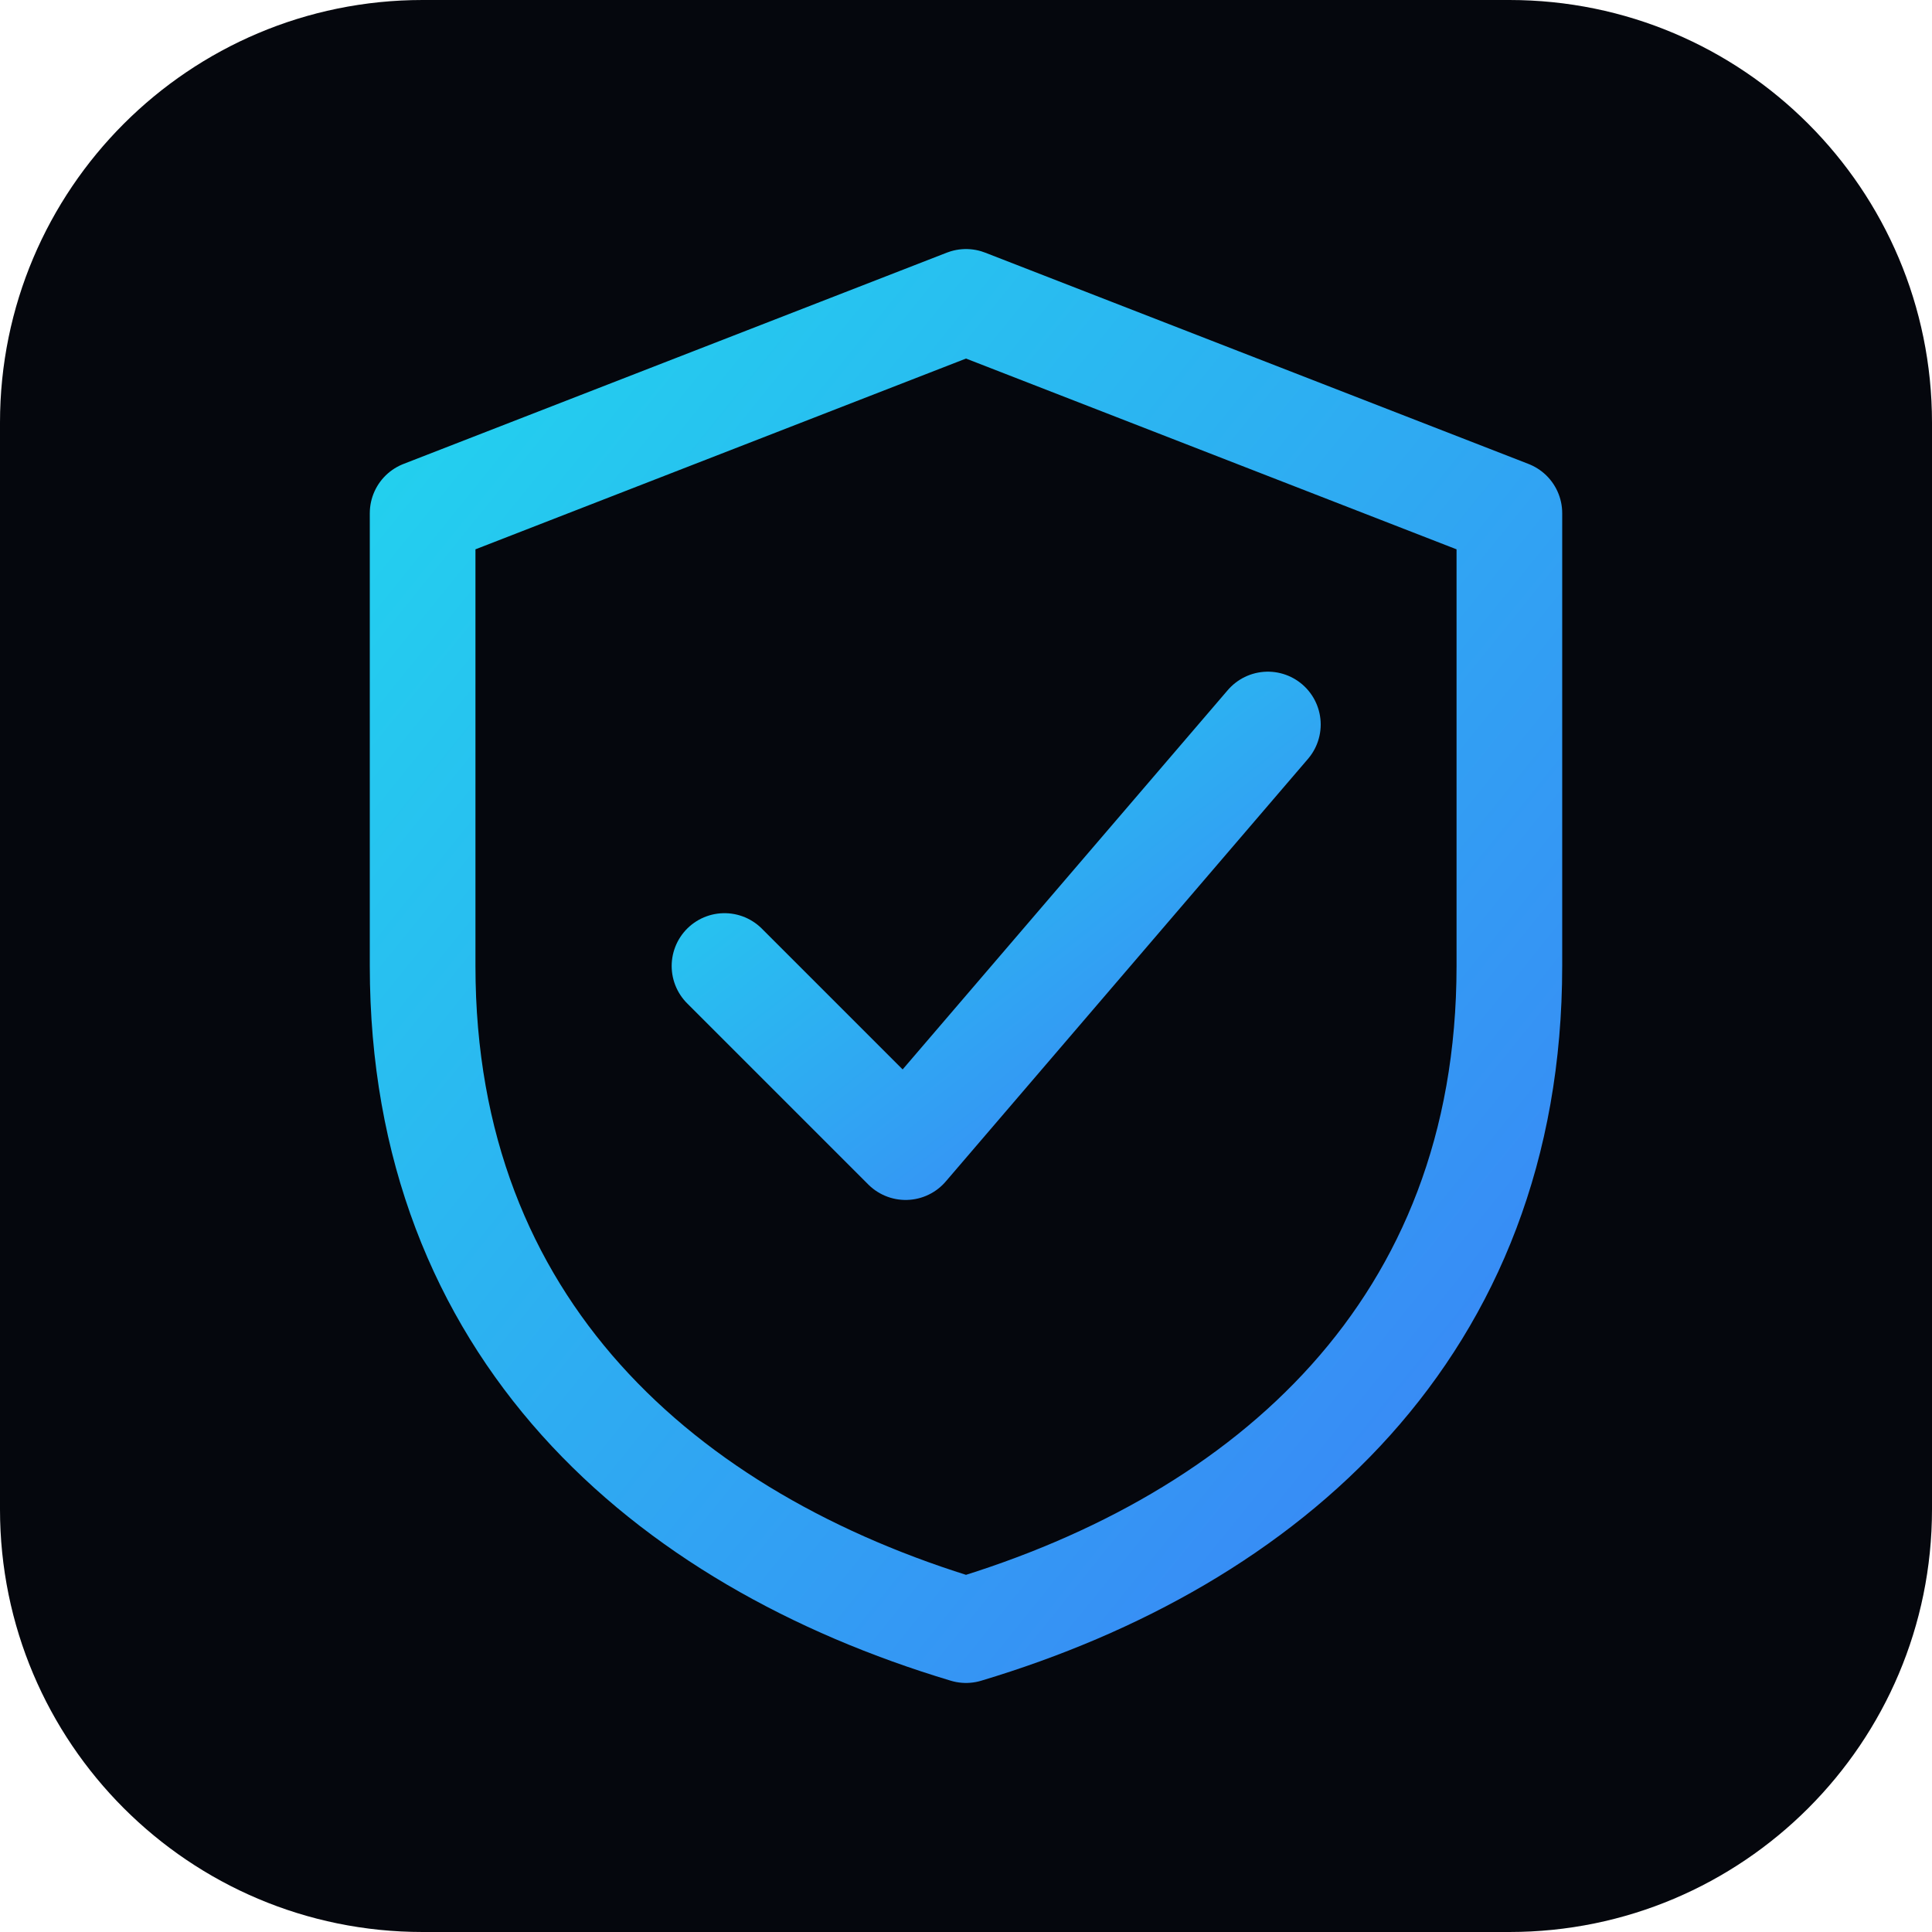
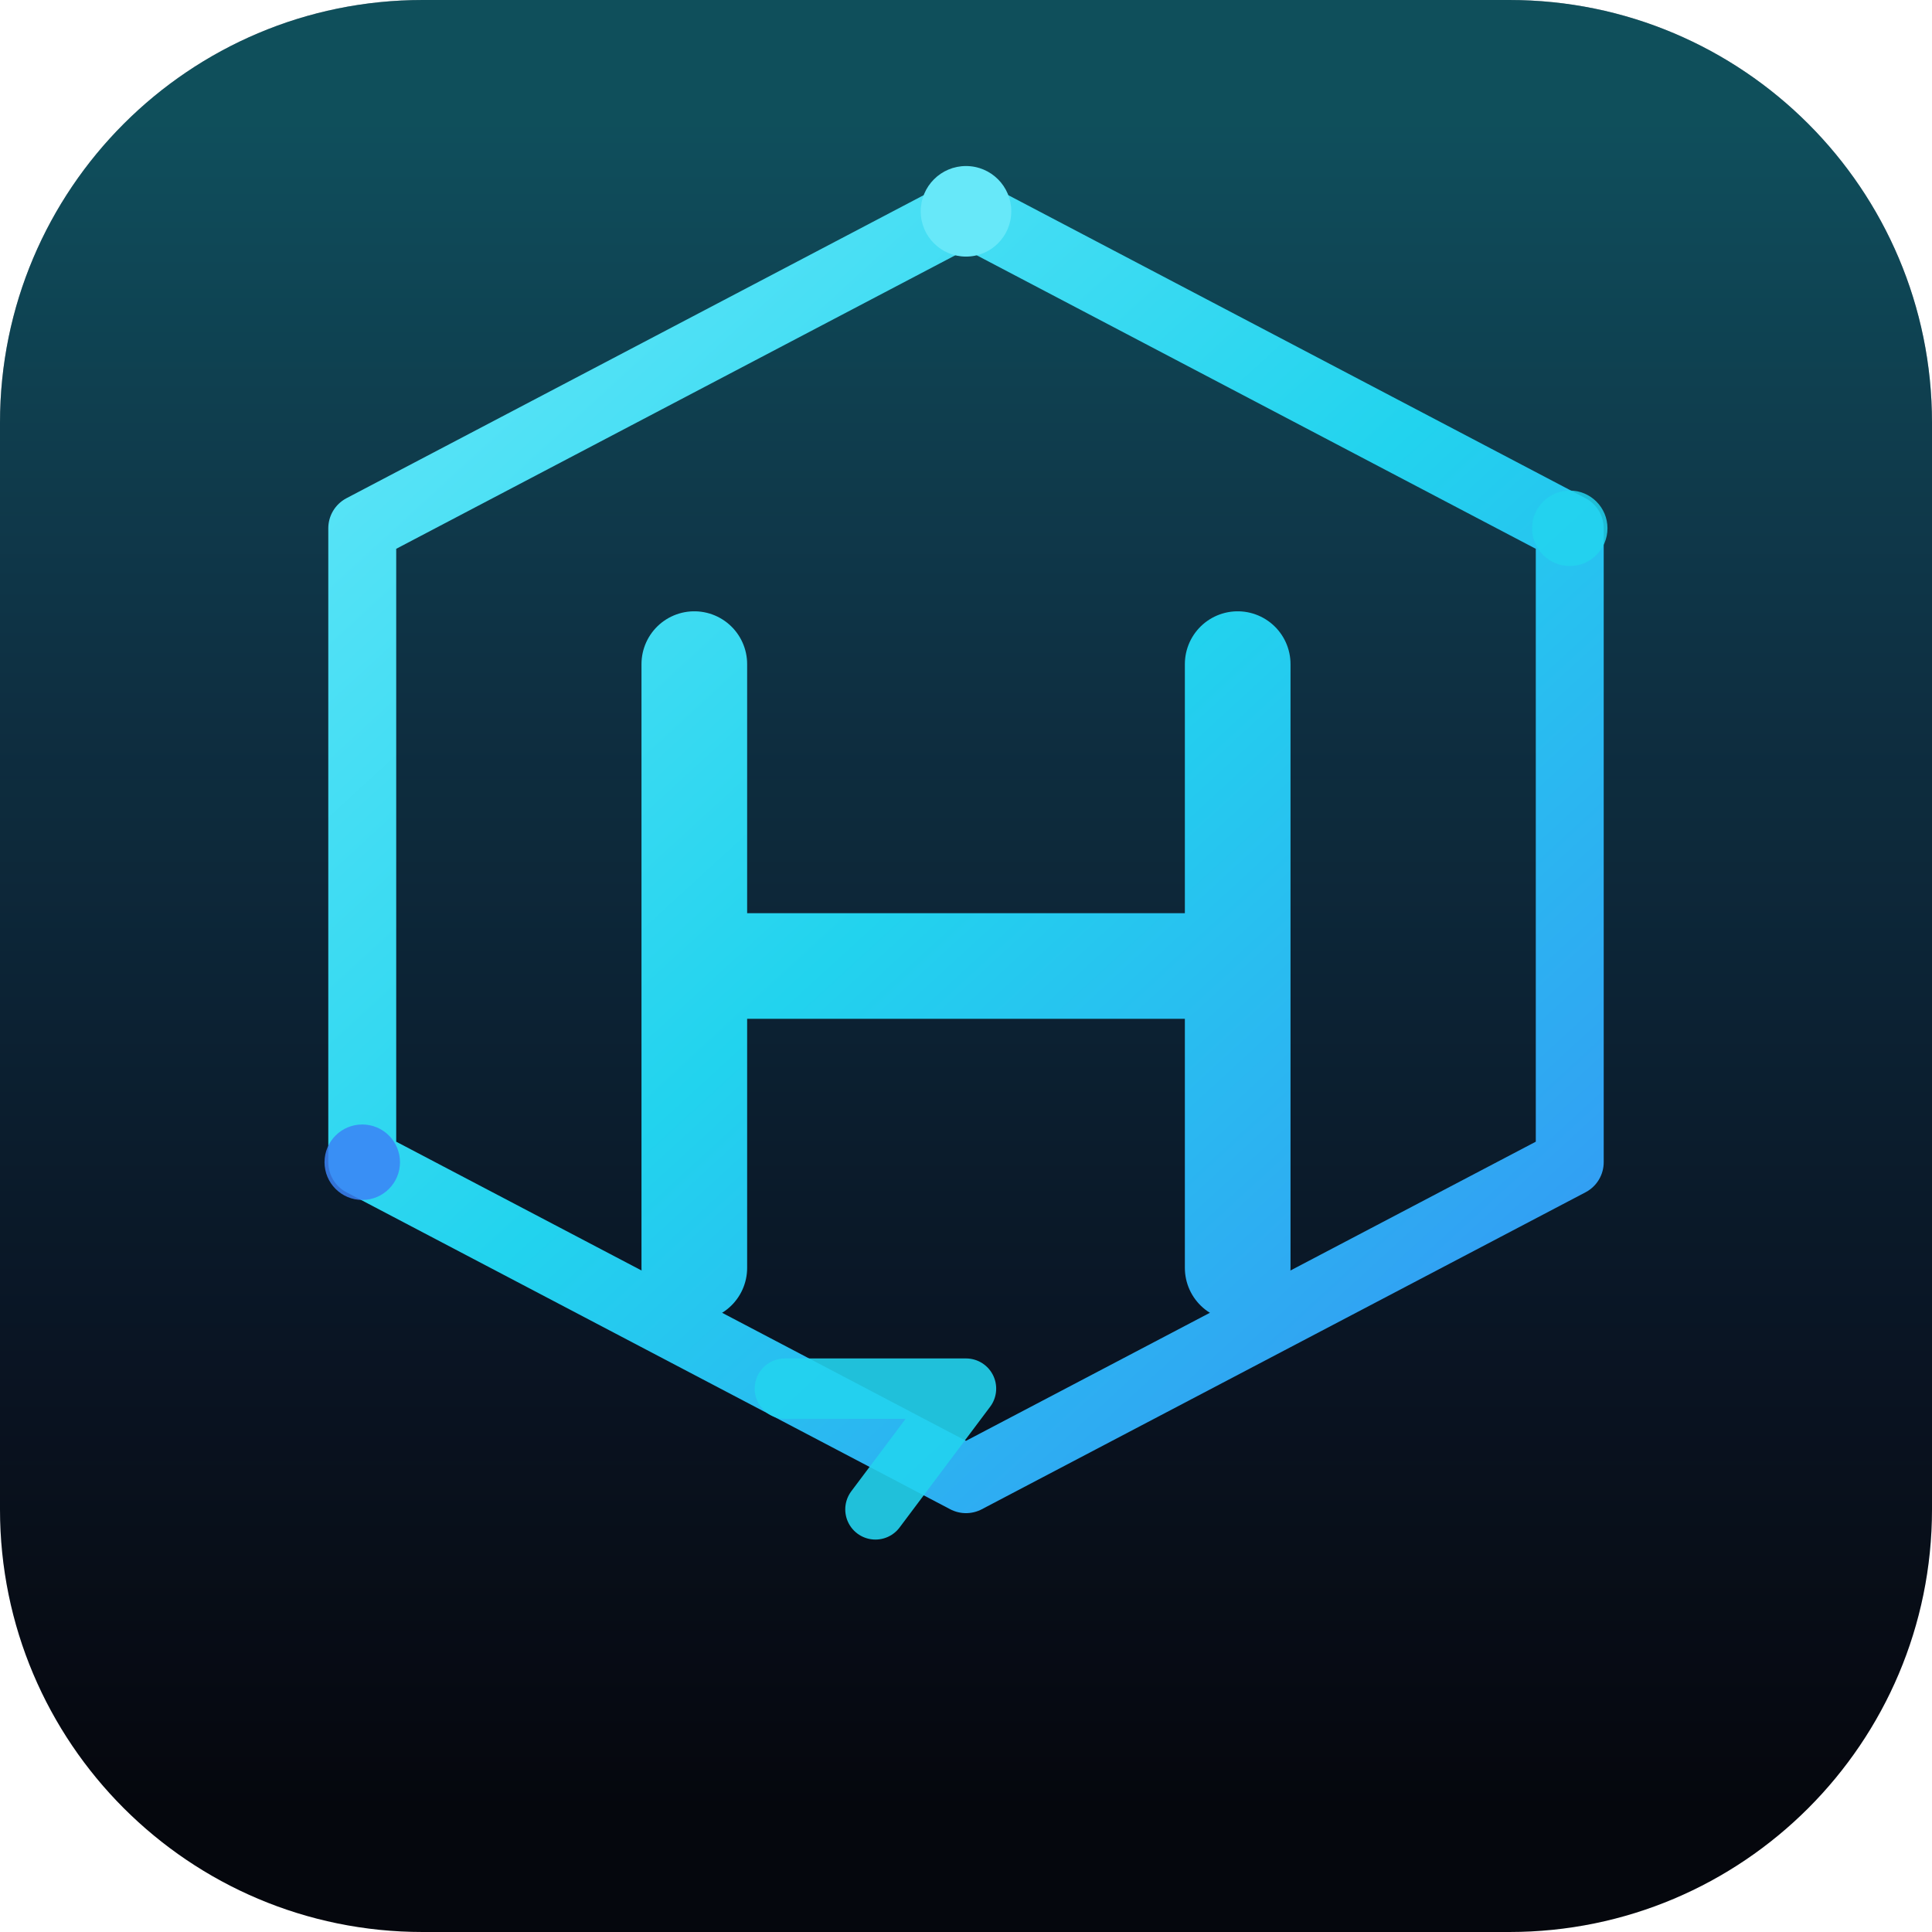
<svg xmlns="http://www.w3.org/2000/svg" viewBox="0 0 64 64" width="64" height="64">
  <defs>
-     <linearGradient id="g" x1="0" y1="0" x2="1" y2="1">
-       <stop offset="0%" stop-color="#22d3ee" />
+     <linearGradient id="g" x1="10" y1="8" x2="54" y2="56" gradientUnits="userSpaceOnUse">
+       <stop offset="0%" stop-color="#67e8f9" />
+       <stop offset="45%" stop-color="#22d3ee" />
      <stop offset="100%" stop-color="#3b82f6" />
+     </linearGradient>
+     <linearGradient id="glow" x1="32" y1="4" x2="32" y2="60" gradientUnits="userSpaceOnUse">
+       <stop offset="0%" stop-color="#22d3ee" stop-opacity="0.35" />
+       <stop offset="100%" stop-color="#3b82f6" stop-opacity="0" />
    </linearGradient>
  </defs>
  <rect width="64" height="64" rx="14" fill="#05070d" />
-   <path d="M32 10 L50 17 V32 C50 44 42 51 32 54 C22 51 14 44 14 32 V17 Z" fill="none" stroke="url(#g)" stroke-width="3.5" stroke-linejoin="round" />
-   <path d="M24 32 l6 6 l12 -14" fill="none" stroke="url(#g)" stroke-width="3.5" stroke-linecap="round" stroke-linejoin="round" />
+   <rect width="64" height="64" rx="14" fill="url(#glow)" />
+   <path d="M32 7 L52 17.5 V38.5 L32 49 L12 38.5 V17.5 Z" fill="none" stroke="url(#g)" stroke-width="2.25" stroke-linejoin="round" />
+   <circle cx="32" cy="7" r="1.5" fill="#67e8f9" />
+   <circle cx="52" cy="17.5" r="1.25" fill="#22d3ee" opacity="0.85" />
+   <circle cx="12" cy="38.5" r="1.25" fill="#3b82f6" opacity="0.85" />
+   <path d="M23 22 V42 M23 32 H41 M41 22 V42" fill="none" stroke="url(#g)" stroke-width="3.5" stroke-linecap="round" stroke-linejoin="round" />
+   <path d="M26 46 L32 46 L29 50" fill="none" stroke="#22d3ee" stroke-width="2" stroke-linecap="round" stroke-linejoin="round" opacity="0.9" />
</svg>
